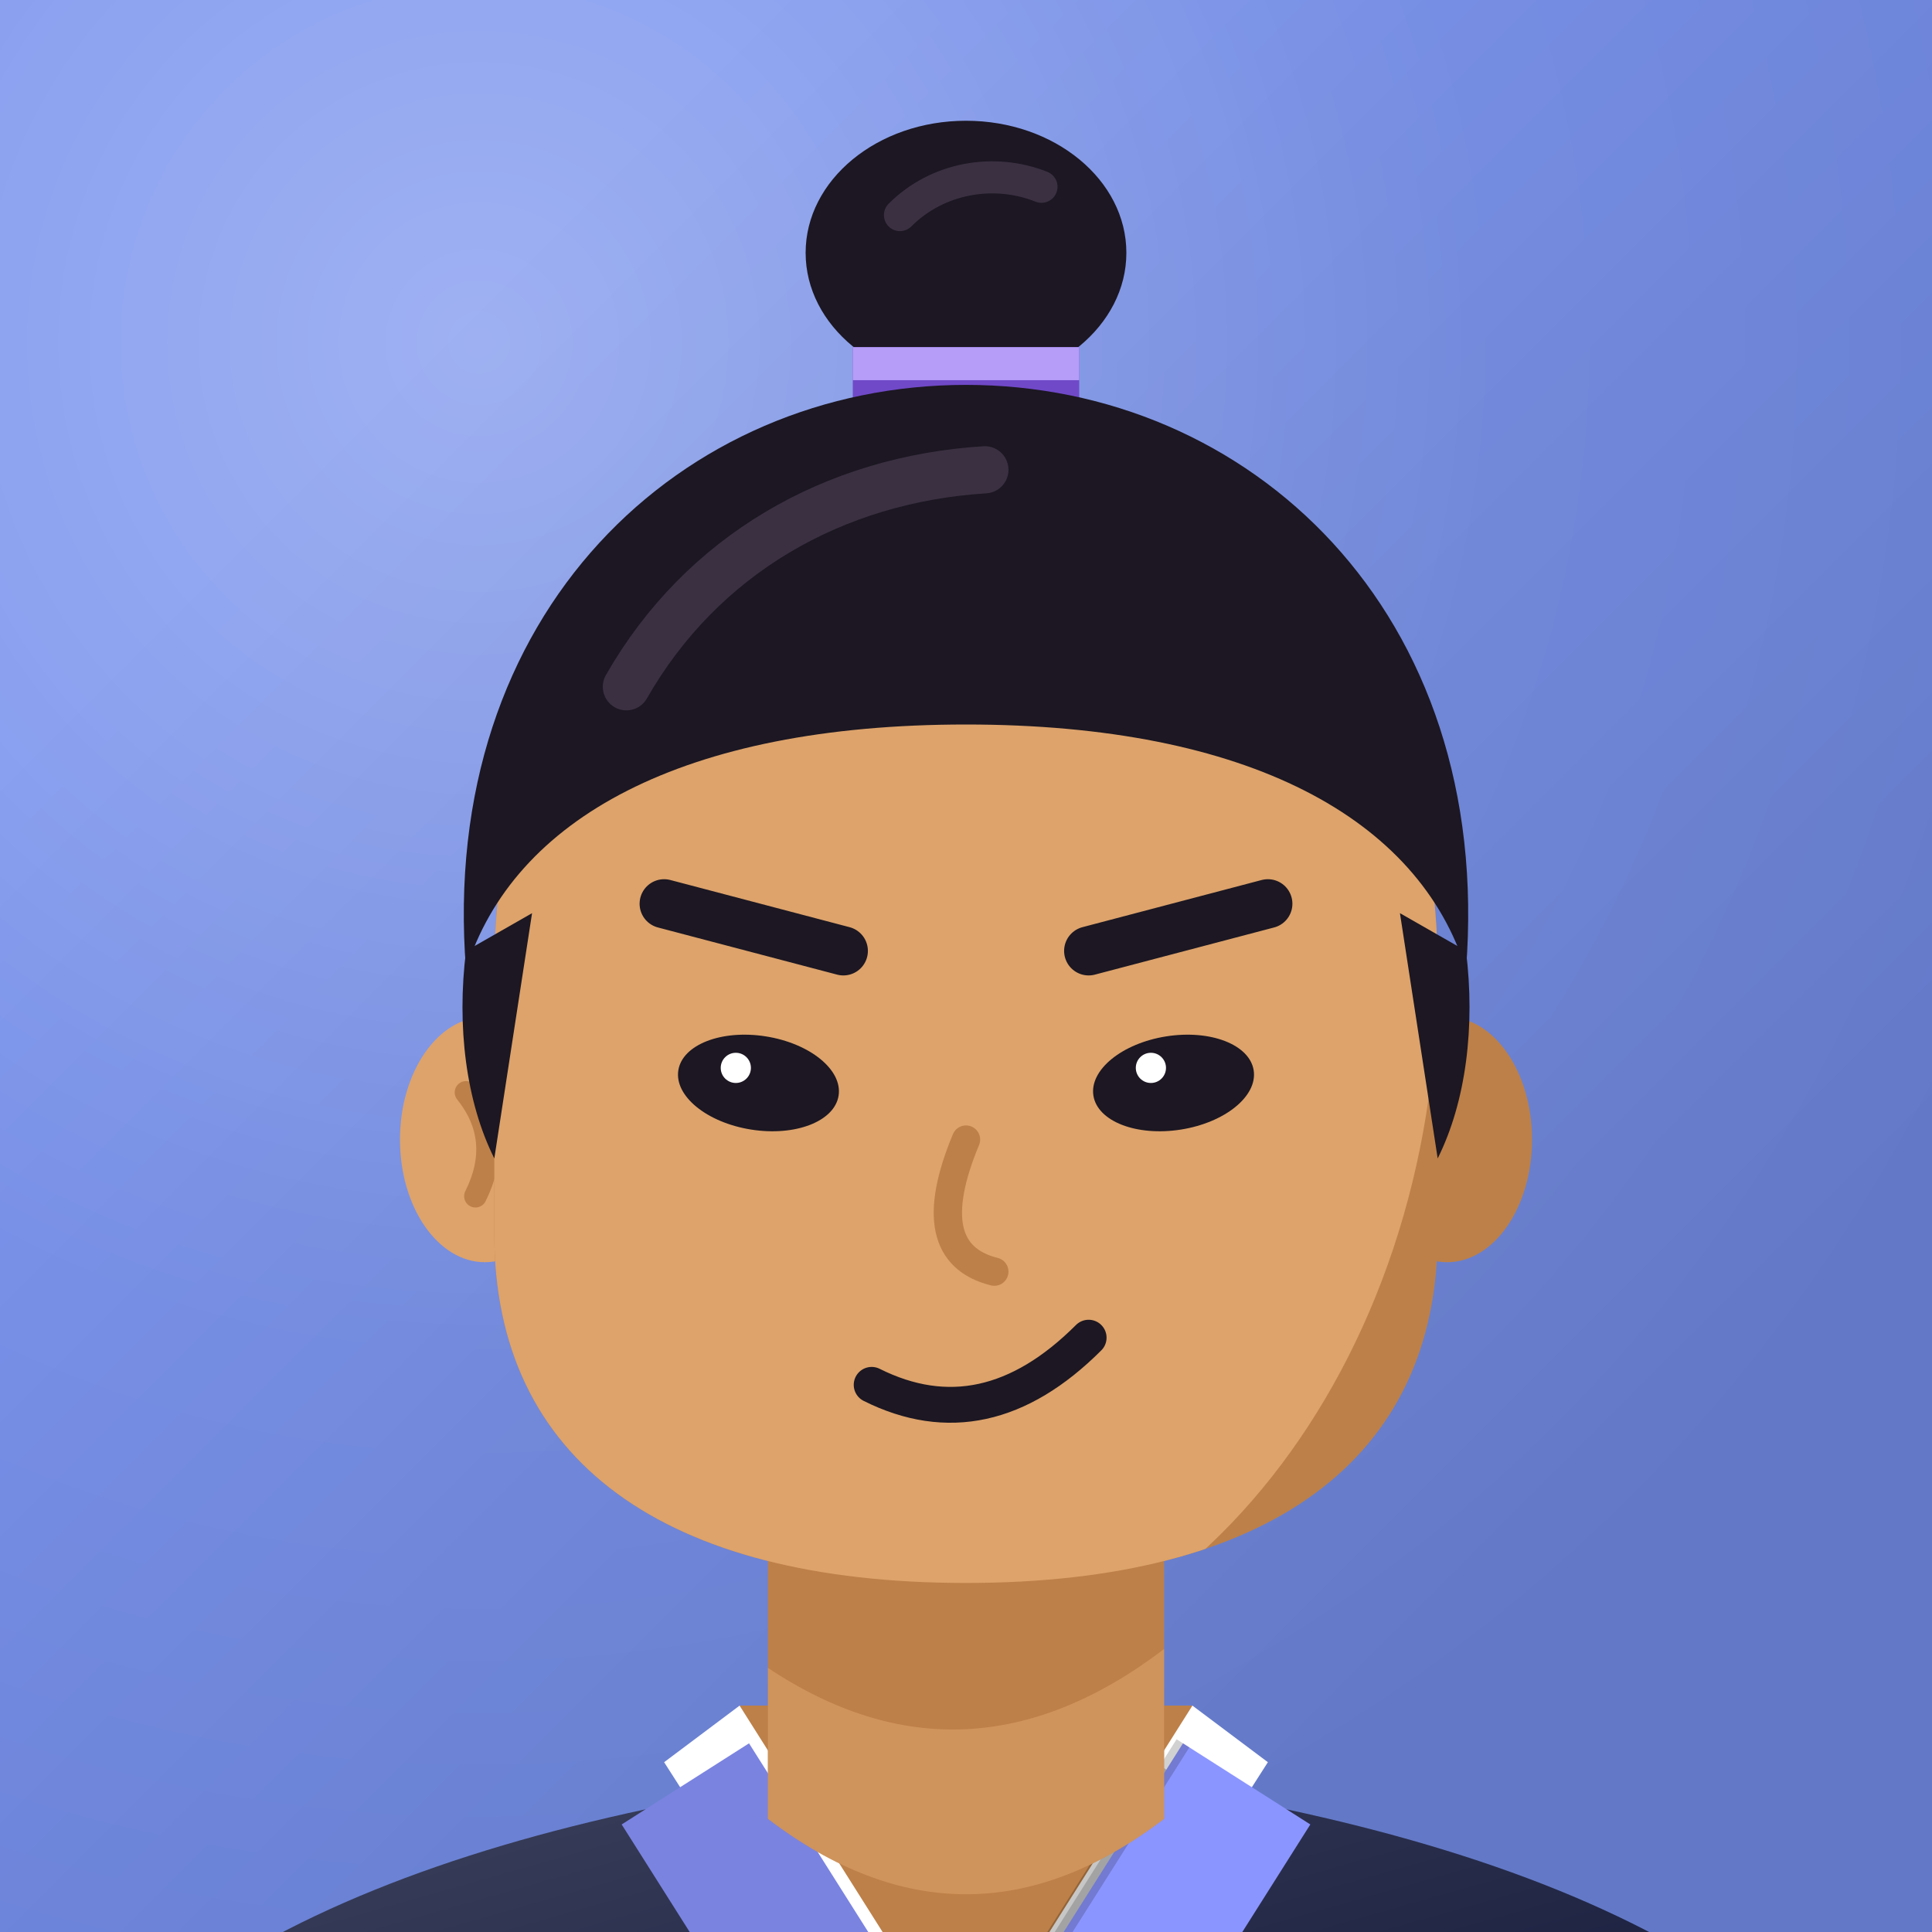
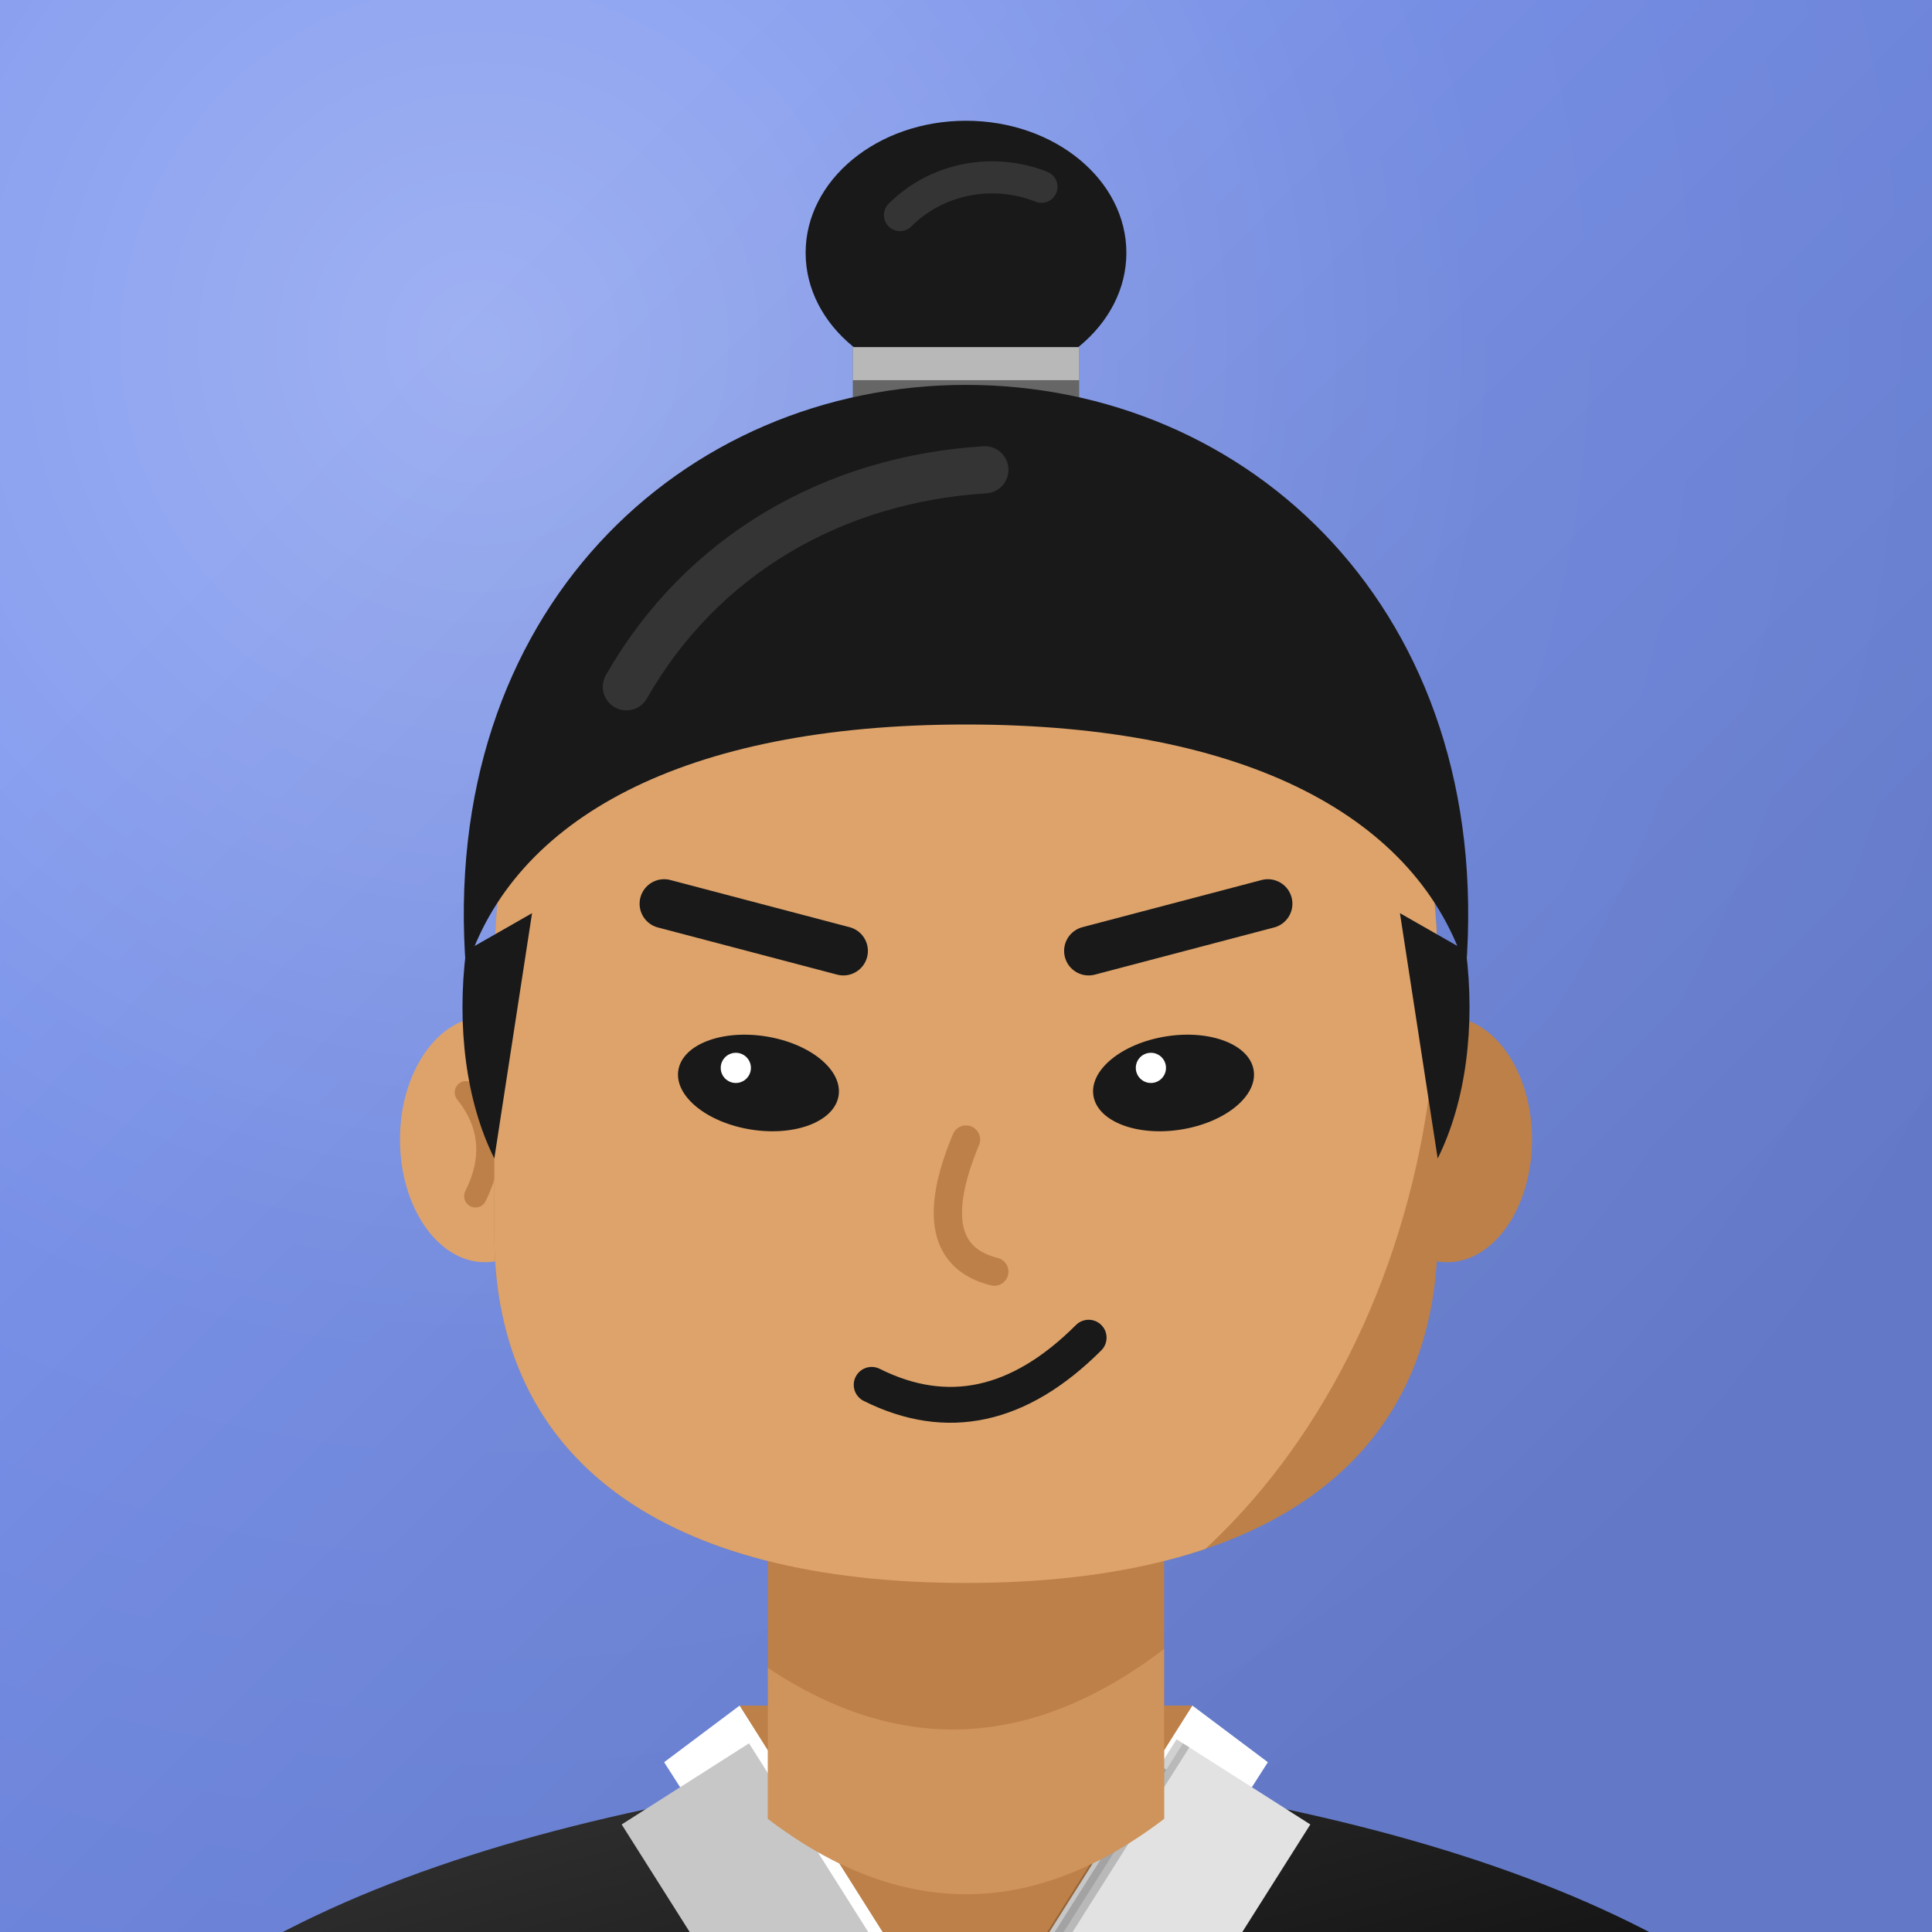
<svg xmlns="http://www.w3.org/2000/svg" viewBox="0 0 256 256" width="256" height="256">
  <defs>
    <radialGradient id="avatar-01-topknot-r1" cx="0.25" cy="0.18" r="0.85">
      <stop offset="0" stop-color="#FFFFFF" stop-opacity="0.3" />
      <stop offset="0.6" stop-color="#FFFFFF" stop-opacity="0.05" />
      <stop offset="1" stop-color="#FFFFFF" stop-opacity="0" />
    </radialGradient>
    <linearGradient id="avatar-01-topknot-l2" x1="0" y1="0.4" x2="0.6" y2="1">
      <stop offset="0" stop-color="#000000" stop-opacity="0" />
      <stop offset="1" stop-color="#000000" stop-opacity="0.16" />
    </linearGradient>
    <linearGradient id="avatar-01-topknot-l3" x1="0" y1="0" x2="1" y2="1">
-       <stop offset="0" stop-color="#3F445F" />
-       <stop offset="0.6" stop-color="#1B2040" />
-       <stop offset="1" stop-color="#13162D" />
+       <stop offset="0" stop-color="#373737" />
+       <stop offset="0.6" stop-color="#111111" />
+       <stop offset="1" stop-color="#0C0C0C" />
    </linearGradient>
    <clipPath id="avatar-01-topknot-c4">
      <path d="M78 106C78 72 100 54 128 54C156 54 178 72 178 106V134C178 158 160 171 128 171C96 171 78 158 78 134Z" />
    </clipPath>
  </defs>
  <g id="avatar-01-topknot-ground">
    <rect width="256" height="256" fill="#7690ED" />
    <rect width="256" height="256" fill="url(#avatar-01-topknot-r1)" />
    <rect width="256" height="256" fill="url(#avatar-01-topknot-l2)" />
  </g>
  <g id="avatar-01-topknot-figure">
    <g transform="translate(128 136) scale(1.25) translate(-128 -112)">
      <g id="avatar-01-topknot-back" />
      <g id="avatar-01-topknot-body">
        <path d="M20 256C24 222 52 204 94 195L128 216L162 195C204 204 232 222 236 256Z" fill="url(#avatar-01-topknot-l3)" />
        <path d="M104 184L128 224L152 184Z" fill="#BD8048" />
        <path d="M104 184L128 222L152 184L160 190L128 240L96 190Z" fill="#FFFFFF" />
-         <path d="M105 188L91.5 196.6L118.5 239.3L128 224.4Z" fill="#7A83E0" />
+         <path d="M105 188L91.5 196.6L118.5 239.3L128 224.4Z" fill="#C7C7C7" />
        <path d="M151 188L164.5 196.6L121.5 264.6L108 256Z" fill="#000000" fill-opacity=".22" transform="translate(-3 2)" />
-         <path d="M151 188L164.5 196.6L121.5 264.6L108 256Z" fill="#8B95FF" />
+         <path d="M151 188L164.5 196.6L121.5 264.6L108 256Z" fill="#E2E2E2" />
        <path d="M151 188L108 256" stroke="#000000" stroke-opacity=".18" stroke-width="1.6" />
      </g>
      <g id="avatar-01-topknot-head">
        <path d="M107 150V196Q128 212 149 196V150Z" fill="#BD8048" />
        <path d="M107 180Q128 194 149 178V196Q128 212 107 196Z" fill="#DDA36B" fill-opacity=".55" />
        <ellipse cx="77" cy="124" rx="9" ry="13" fill="#DDA36B" />
        <ellipse cx="179" cy="124" rx="9" ry="13" fill="#BD8048" />
        <path d="M75 119Q79 124 76 130" fill="none" stroke="#BD8048" stroke-width="2.4" stroke-linecap="round" />
        <path d="M78 106C78 72 100 54 128 54C156 54 178 72 178 106V134C178 158 160 171 128 171C96 171 78 158 78 134Z" fill="#BD8048" />
        <g clip-path="url(#avatar-01-topknot-c4)">
          <ellipse cx="118" cy="106" rx="60" ry="76" fill="#DDA36B" />
        </g>
        <path d="M128 124Q123 136 131 138" fill="none" stroke="#BD8048" stroke-width="3" stroke-linecap="round" />
-         <ellipse cx="106" cy="118" rx="8.6" ry="5" fill="#1C1722" transform="rotate(9 106 118)" />
+         <ellipse cx="106" cy="118" rx="8.6" ry="5" fill="#191919" transform="rotate(9 106 118)" />
        <circle cx="103.6" cy="116.4" r="1.6" fill="#FFFFFF" />
-         <ellipse cx="150" cy="118" rx="8.6" ry="5" fill="#1C1722" transform="rotate(-9 150 118)" />
+         <ellipse cx="150" cy="118" rx="8.6" ry="5" fill="#191919" transform="rotate(-9 150 118)" />
        <circle cx="147.6" cy="116.4" r="1.6" fill="#FFFFFF" />
-         <path d="M96 99L115 104M141 104L160 99" fill="none" stroke="#1C1722" stroke-width="5.2" stroke-linecap="round" />
-         <path d="M118 150Q130 156 141 145" fill="none" stroke="#1C1722" stroke-width="3.8" stroke-linecap="round" />
+         <path d="M96 99L115 104M141 104L160 99" fill="none" stroke="#191919" stroke-width="5.2" stroke-linecap="round" />
+         <path d="M118 150Q130 156 141 145" fill="none" stroke="#191919" stroke-width="3.8" stroke-linecap="round" />
      </g>
      <g id="avatar-01-topknot-hair">
-         <ellipse cx="128" cy="30" rx="17" ry="14" fill="#1C1722" />
-         <path d="M116 40H140V50H116Z" fill="#7049C8" />
-         <path d="M116 40H140V43.5H116Z" fill="#B69DF8" />
-         <path d="M75 106C72 68 98 44 128 44C158 44 184 68 181 106C176 90 158 80 128 80C98 80 80 90 75 106Z" fill="#1C1722" />
-         <path d="M75 104C74 112 75 120 78 126L82 100ZM181 104C182 112 181 120 178 126L174 100Z" fill="#1C1722" />
-         <path d="M92 76C100 62 114 54 130 53" fill="none" stroke="#5A4B63" stroke-opacity="0.5" stroke-width="5" stroke-linecap="round" />
-         <path d="M121 26C125 22 131 21 136 23" fill="none" stroke="#5A4B63" stroke-opacity="0.5" stroke-width="3.4" stroke-linecap="round" />
+         <ellipse cx="128" cy="30" rx="17" ry="14" fill="#191919" />
+         <path d="M116 40H140V50H116Z" fill="#666666" />
+         <path d="M116 40H140V43.5H116Z" fill="#B8B8B8" />
+         <path d="M75 106C72 68 98 44 128 44C158 44 184 68 181 106C176 90 158 80 128 80C98 80 80 90 75 106Z" fill="#191919" />
+         <path d="M75 104C74 112 75 120 78 126L82 100ZM181 104C182 112 181 120 178 126L174 100Z" fill="#191919" />
+         <path d="M92 76C100 62 114 54 130 53" fill="none" stroke="#505050" stroke-opacity="0.5" stroke-width="5" stroke-linecap="round" />
+         <path d="M121 26C125 22 131 21 136 23" fill="none" stroke="#505050" stroke-opacity="0.5" stroke-width="3.4" stroke-linecap="round" />
      </g>
    </g>
  </g>
</svg>
